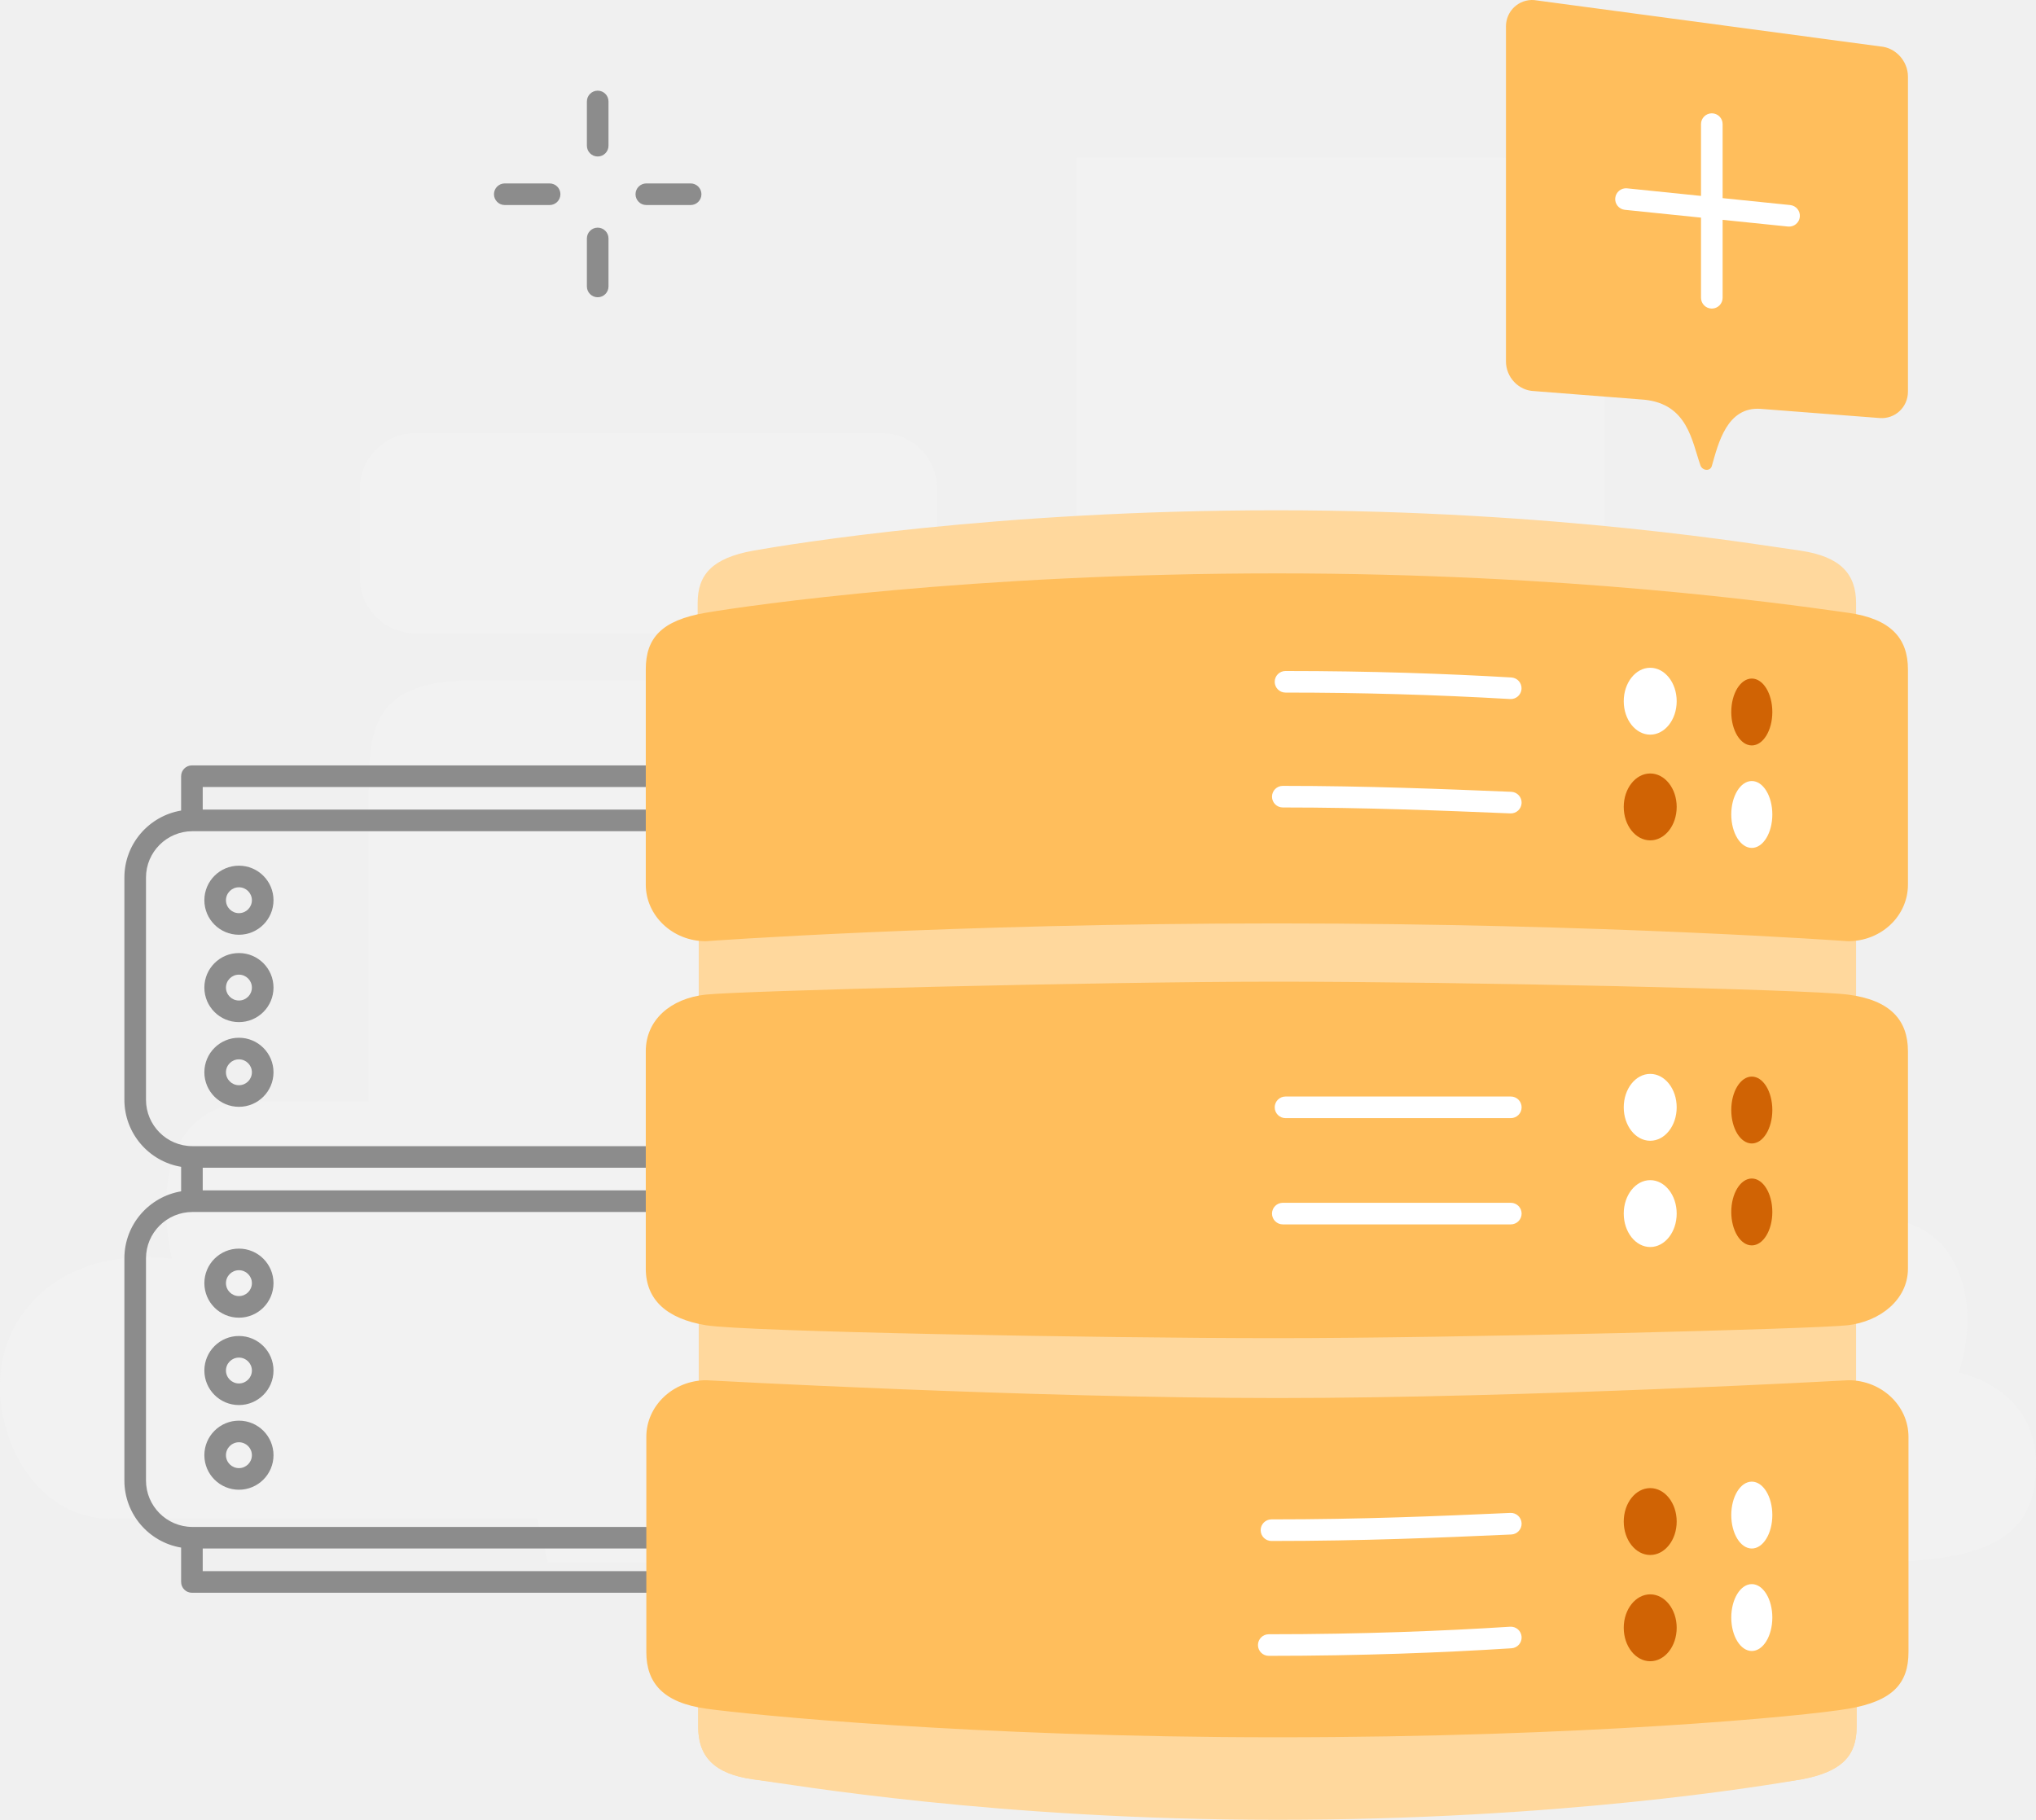
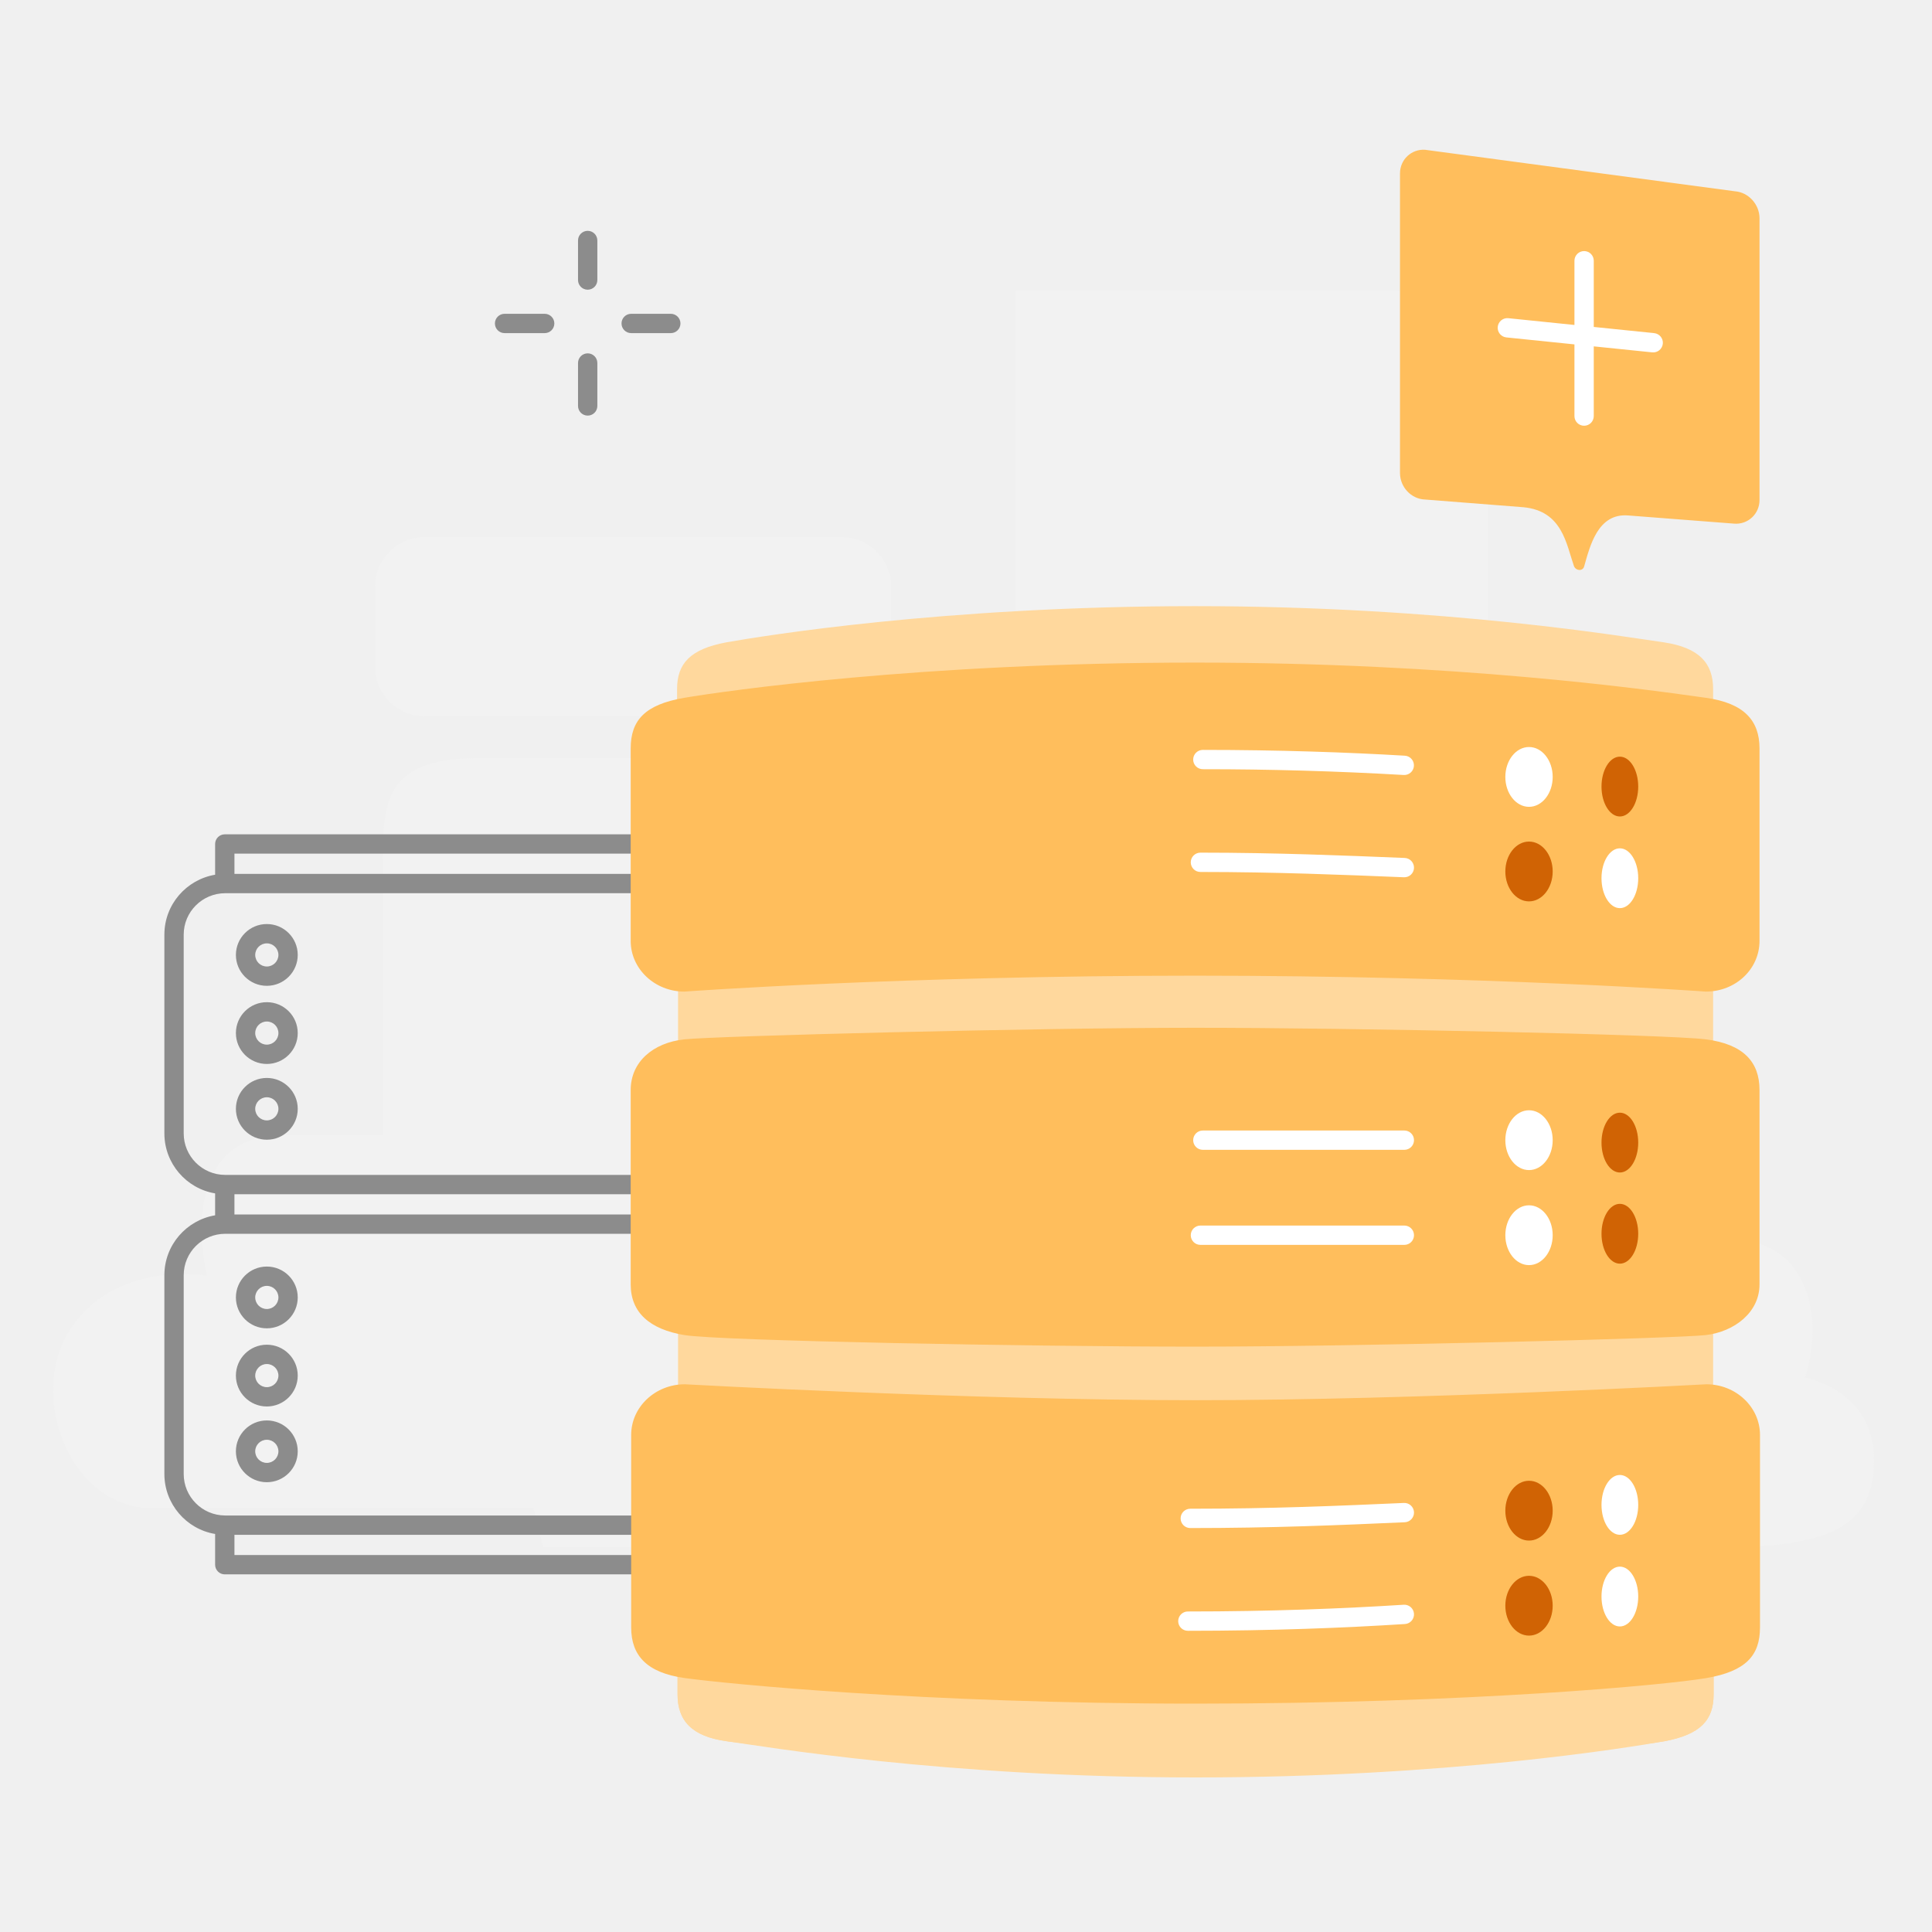
- <svg xmlns="http://www.w3.org/2000/svg" width="377" height="337" fill="none" viewBox="0 0 377 337">
-   <path fill="#F2F2F2" d="M163.299 117.269h-86.44c-5.603 0-10.206-4.594-10.206-10.187v-16.68c0-5.593 4.602-10.187 10.205-10.187H163.3c5.603 0 10.205 4.594 10.205 10.187v16.68c0 5.593-4.602 10.187-10.205 10.187" />
-   <path fill="#F2F2F2" d="M99.469 281.266H20.53c-16.908 0-25.612-22.772-17.408-36.355 9.305-15.282 28.714-11.786 28.714-11.786s-7.304-29.164 16.107-29.164h20.31v-56.93c0-12.585.9-21.075 20.01-21.075h111.052V29.175h77.837c11.005 0 19.909 9.688 19.909 21.573v67.418h19.109a13.65 13.65 0 0 1 13.707 13.683v93.086s22.911-3.396 30.314 6.292c7.404 9.689 2.501 22.972 2.501 22.972S377 256.796 377 271.178c0 13.584-8.604 18.178-32.115 18.178H101.47z" />
-   <path fill="#8C8C8C" fill-rule="evenodd" d="M33.538 143.738a2 2 0 0 1 2-2h142.668a2 2 0 0 1 2 2v6.347c6.049.961 10.605 6.211 10.605 12.43v41.15c0 6.22-4.557 11.469-10.606 12.43v4.504c6.049.961 10.606 6.21 10.606 12.43v41.15c0 6.219-4.556 11.469-10.605 12.43v6.347a2 2 0 0 1-2 2H35.538a2 2 0 0 1-2-2v-6.364c-6-1.002-10.505-6.228-10.505-12.413v-41.15c0-6.286 4.59-11.416 10.505-12.412v-4.539c-6-1.002-10.505-6.228-10.505-12.413v-41.15c0-6.286 4.59-11.416 10.505-12.412zm4 6.19h138.668v-4.19H37.538m-1.918 8.19c-4.705.01-8.587 3.821-8.587 8.587v41.15c0 4.697 3.816 8.587 8.605 8.587h142.568c4.789 0 8.605-3.89 8.605-8.587v-41.15c0-4.697-3.816-8.587-8.605-8.587zm1.918 62.324v4.19h138.667v-4.19zm-1.943 66.514h142.611c4.789 0 8.605-3.89 8.605-8.587v-41.15c0-4.697-3.816-8.587-8.605-8.587H35.638c-4.713 0-8.605 3.814-8.605 8.587v41.15c0 4.683 3.793 8.563 8.562 8.587m140.611 4H37.538v4.19h138.668z" clip-rule="evenodd" />
-   <path fill="#8C8C8C" fill-rule="evenodd" d="M37.84 166.708a6.4 6.4 0 0 1 6.402-6.395 6.4 6.4 0 0 1 6.402 6.395 6.4 6.4 0 0 1-6.402 6.395 6.4 6.4 0 0 1-6.402-6.395m6.402-2.395a2.4 2.4 0 0 0-2.402 2.395 2.4 2.4 0 0 0 2.402 2.395 2.4 2.4 0 0 0 2.402-2.395 2.4 2.4 0 0 0-2.402-2.395m-6.402 18.574a6.4 6.4 0 0 1 6.402-6.395 6.4 6.4 0 0 1 6.402 6.395 6.4 6.4 0 0 1-6.402 6.394 6.4 6.4 0 0 1-6.402-6.394m6.402-2.395a2.4 2.4 0 0 0-2.402 2.395 2.4 2.4 0 0 0 2.402 2.394 2.4 2.4 0 0 0 2.402-2.394 2.4 2.4 0 0 0-2.402-2.395m-6.402 18.079a6.4 6.4 0 0 1 6.402-6.394 6.4 6.4 0 0 1 6.402 6.394 6.4 6.4 0 0 1-6.402 6.395 6.4 6.4 0 0 1-6.402-6.395m6.402-2.394a2.4 2.4 0 0 0-2.402 2.394 2.4 2.4 0 0 0 2.402 2.395 2.4 2.4 0 0 0 2.402-2.395 2.4 2.4 0 0 0-2.402-2.394m-6.402 41.445a6.4 6.4 0 0 1 6.402-6.395 6.4 6.4 0 0 1 6.402 6.395 6.4 6.4 0 0 1-6.402 6.394 6.4 6.4 0 0 1-6.402-6.394m6.402-2.395a2.4 2.4 0 0 0-2.402 2.395 2.4 2.4 0 0 0 2.402 2.394 2.4 2.4 0 0 0 2.402-2.394 2.4 2.4 0 0 0-2.402-2.395m-6.402 18.575a6.4 6.4 0 0 1 6.402-6.395 6.4 6.4 0 0 1 6.402 6.395 6.4 6.4 0 0 1-6.402 6.394 6.4 6.4 0 0 1-6.402-6.394m6.402-2.395a2.4 2.4 0 0 0-2.402 2.395 2.4 2.4 0 0 0 2.402 2.394 2.4 2.4 0 0 0 2.402-2.394 2.4 2.4 0 0 0-2.402-2.395m-6.402 18.074a6.4 6.4 0 0 1 6.402-6.395 6.4 6.4 0 0 1 6.402 6.395 6.4 6.4 0 0 1-6.402 6.395 6.4 6.4 0 0 1-6.402-6.395m6.402-2.395a2.4 2.4 0 0 0-2.402 2.395 2.4 2.4 0 0 0 2.402 2.395 2.4 2.4 0 0 0 2.402-2.395 2.4 2.4 0 0 0-2.402-2.395" clip-rule="evenodd" />
-   <path fill="#FFD89D" d="M333.479 157.919s-41.82-2.996-97.046-2.996c-55.827 0-97.046 2.996-97.046 2.996-5.603 0-10.205-4.294-10.205-9.688v-36.555c0-5.293 2.701-8.29 10.205-9.688 7.403-1.299 45.021-7.49 97.046-7.49 52.024 0 89.742 6.491 97.046 7.49 7.303 1.099 10.205 4.295 10.205 9.688v36.555c0 5.394-4.503 9.688-10.205 9.688M139.488 273.578s41.819 2.996 97.045 2.996c55.827 0 97.046-2.996 97.046-2.996 5.603 0 10.205 4.294 10.205 9.688v36.555c0 5.294-2.701 8.29-10.205 9.688-7.403 1.299-45.021 7.491-97.046 7.491-52.024 0-89.742-6.492-97.045-7.491-7.304-.999-10.205-4.295-10.205-9.688v-36.555c.1-5.394 4.602-9.688 10.205-9.688" />
-   <path fill="#FFD89D" d="M139.488 273.578s41.819 2.996 97.045 2.996c55.827 0 97.046-2.996 97.046-2.996 5.603 0 10.205 4.294 10.205 9.688v36.555c0 5.294-2.701 8.29-10.205 9.688-7.403 1.299-45.021 5.493-97.046 5.493-52.024 0-89.742-4.494-97.045-5.493-7.304-.999-10.205-4.295-10.205-9.688v-36.555c.1-5.394 4.602-9.688 10.205-9.688" />
-   <path fill="#FFD89D" d="M129.383 148.231h214.301v140.628H129.383z" />
-   <path fill="#FFBE5C" fill-rule="evenodd" d="M342.183 174.299s-45.521-3.296-105.75-3.296c-60.828 0-105.75 3.296-105.75 3.296-6.103 0-11.105-4.694-11.105-10.487v-39.851c0-5.793 2.901-9.089 11.105-10.487 8.204-1.399 49.024-7.291 105.75-7.291 53.767 0 93.422 5.563 104.23 7.079l1.52.212c7.904 1.098 11.106 4.694 11.106 10.487v39.851c0 5.793-4.903 10.487-11.106 10.487m-211.4 81.302s59.728 3.296 105.75 3.296 105.75-3.296 105.75-3.296c6.103 0 11.105 4.694 11.105 10.487v39.852c0 5.792-2.901 9.088-11.105 10.487-8.104 1.398-49.023 5.293-105.75 5.293s-97.746-4.195-105.75-5.293c-7.904-1.099-11.105-4.695-11.105-10.487v-39.852c0-5.793 5.002-10.487 11.105-10.487m105.65-73.811c33.416 0 97.947 1.398 105.75 2.397 7.804.999 11.106 4.694 11.106 10.487v40.251c0 5.793-5.203 9.788-11.106 10.487-6.002.699-72.334 2.397-105.75 2.397s-98.546-1.198-105.75-2.397-11.105-4.694-11.105-10.487v-40.251c0-5.793 4.602-9.788 11.105-10.487s72.335-2.397 105.75-2.397" clip-rule="evenodd" />
-   <path fill="#FFF" d="M305.566 230.93c2.708 0 4.902-2.773 4.902-6.193s-2.194-6.192-4.902-6.192c-2.707 0-4.902 2.772-4.902 6.192s2.195 6.193 4.902 6.193" />
-   <path fill="#D06304" d="M324.376 230.629c2.099 0 3.801-2.772 3.801-6.192s-1.702-6.193-3.801-6.193-3.802 2.773-3.802 6.193 1.702 6.192 3.802 6.192" />
-   <path fill="#FFF" d="M305.566 211.254c2.708 0 4.902-2.772 4.902-6.192s-2.194-6.193-4.902-6.193c-2.707 0-4.902 2.773-4.902 6.193s2.195 6.192 4.902 6.192" />
-   <path fill="#D06304" d="M324.376 211.754c2.099 0 3.801-2.772 3.801-6.192s-1.702-6.193-3.801-6.193-3.802 2.773-3.802 6.193 1.702 6.192 3.802 6.192m-18.81 95.882c2.708 0 4.902-2.772 4.902-6.192s-2.194-6.193-4.902-6.193c-2.707 0-4.902 2.773-4.902 6.193s2.195 6.192 4.902 6.192" />
-   <path fill="#FFF" d="M324.376 305.74c2.099 0 3.801-2.773 3.801-6.193s-1.702-6.192-3.801-6.192-3.802 2.772-3.802 6.192 1.702 6.193 3.802 6.193" />
-   <path fill="#D06304" d="M305.566 287.96c2.708 0 4.902-2.772 4.902-6.192s-2.194-6.193-4.902-6.193c-2.707 0-4.902 2.773-4.902 6.193s2.195 6.192 4.902 6.192" />
-   <path fill="#FFF" d="M324.376 286.763c2.099 0 3.801-2.772 3.801-6.192s-1.702-6.193-3.801-6.193-3.802 2.773-3.802 6.193 1.702 6.192 3.802 6.192" />
-   <path fill="#D06304" d="M305.566 155.622c2.708 0 4.902-2.772 4.902-6.192s-2.194-6.193-4.902-6.193c-2.707 0-4.902 2.773-4.902 6.193s2.195 6.192 4.902 6.192" />
-   <path fill="#FFF" d="M324.376 157.021c2.099 0 3.801-2.773 3.801-6.193s-1.702-6.192-3.801-6.192-3.802 2.772-3.802 6.192 1.702 6.193 3.802 6.193m-18.81-20.975c2.708 0 4.902-2.772 4.902-6.192s-2.194-6.193-4.902-6.193c-2.707 0-4.902 2.773-4.902 6.193s2.195 6.192 4.902 6.192" />
-   <path fill="#D06304" d="M324.376 138.044c2.099 0 3.801-2.772 3.801-6.192s-1.702-6.193-3.801-6.193-3.802 2.773-3.802 6.193 1.702 6.192 3.802 6.192" />
-   <path fill="#FFF" fill-rule="evenodd" d="M236.034 126.258a2 2 0 0 1 2-2c15.749 0 29.895.501 41.837 1.202a2 2 0 0 1-.235 3.993 714 714 0 0 0-41.602-1.195 2 2 0 0 1-2-2m-.501 21.274a2 2 0 0 1 2-2c15.412 0 29.833.59 41.965 1.086l.337.014a2 2 0 1 1-.163 3.997l-.313-.013c-12.144-.497-26.497-1.084-41.826-1.084a2 2 0 0 1-2-2m.502 57.528a2 2 0 0 1 2-2h41.719a2 2 0 1 1 0 4h-41.719a2 2 0 0 1-2-2m-.501 19.679a2 2 0 0 1 2-2h42.22a2 2 0 1 1 0 4h-42.22a2 2 0 0 1-2-2m46.218 57.341a2 2 0 0 1-1.91 2.086c-13.508.6-27.453 1.201-44.409 1.201a2 2 0 1 1 0-4c16.859 0 30.727-.597 44.232-1.197a2 2 0 0 1 2.087 1.91m-.002 21.033a2 2 0 0 1-1.869 2.124c-12.544.801-27.794 1.402-44.948 1.402a2 2 0 1 1 0-4c17.062 0 32.226-.597 44.693-1.394a2 2 0 0 1 2.124 1.868" clip-rule="evenodd" />
-   <path fill="#8C8C8C" fill-rule="evenodd" d="M110.674 16.79a2 2 0 0 1 2 2v8.19a2 2 0 0 1-4 0v-8.19a2 2 0 0 1 2-2M91.466 35.969a2 2 0 0 1 2-2h8.304a2 2 0 0 1 0 4h-8.304a2 2 0 0 1-2-2m26.212 0a2 2 0 0 1 2-2h8.204a2 2 0 1 1 0 4h-8.204a2 2 0 0 1-2-2m-7.004 6.188a2 2 0 0 1 2 2v8.89a2 2 0 1 1-4 0v-8.89a2 2 0 0 1 2-2" clip-rule="evenodd" />
-   <path fill="#FFBE5C" d="m348.186 8.602-64.13-8.59c-2.801-.2-5.202 1.998-5.202 4.895V66.93c0 2.896 2.301 5.393 5.202 5.493l20.41 1.598c8.003.799 8.804 7.59 10.405 12.185.4.999 1.8 1.099 2.101.1 1.2-4.195 2.801-11.086 9.104-10.587l22.01 1.698c2.802.2 5.203-1.998 5.203-4.894V14.195c0-2.896-2.301-5.393-5.103-5.593" />
-   <path fill="#FFF" d="M318.972 22.984a2 2 0 0 0-4 0zm-4 32.161a2 2 0 1 0 4 0zm-13.704-20.268a2 2 0 0 0-.408 3.979zm29.806 7.075a2 2 0 0 0 .408-3.98zm-16.102-18.968v32.161h4v-32.16zM300.86 38.856l30.214 3.096.408-3.98-30.214-3.095z" />
+ <svg xmlns="http://www.w3.org/2000/svg" width="400" height="400" fill="none" viewBox="0 0 400 400">
+   <path fill="#F2F2F2" d="M174.299 148.269h-86.44c-5.603 0-10.206-4.594-10.206-10.187v-16.68c0-5.593 4.602-10.187 10.205-10.187H174.3c5.603 0 10.205 4.594 10.205 10.187v16.68c0 5.593-4.602 10.187-10.205 10.187" />
+   <path fill="#F2F2F2" d="M110.469 312.266H31.531c-16.908 0-25.612-22.772-17.408-36.355 9.305-15.282 28.714-11.786 28.714-11.786s-7.304-29.164 16.107-29.164h20.31v-56.93c0-12.585.9-21.075 20.01-21.075h111.052V60.175h77.837c11.005 0 19.909 9.688 19.909 21.573v67.418h19.109a13.65 13.65 0 0 1 13.707 13.683v93.086s22.911-3.396 30.314 6.292c7.404 9.689 2.501 22.972 2.501 22.972S388 287.796 388 302.178c0 13.584-8.604 18.178-32.115 18.178H112.47z" />
+   <path fill="#8C8C8C" fill-rule="evenodd" d="M44.538 174.738a2 2 0 0 1 2-2h142.668a2 2 0 0 1 2 2v6.347c6.049.961 10.605 6.211 10.605 12.43v41.15c0 6.22-4.557 11.469-10.606 12.43v4.504c6.049.961 10.606 6.21 10.606 12.43v41.15c0 6.219-4.556 11.469-10.605 12.43v6.347a2 2 0 0 1-2 2H46.538a2 2 0 0 1-2-2v-6.364c-6-1.002-10.505-6.228-10.505-12.413v-41.15c0-6.286 4.59-11.416 10.505-12.412v-4.539c-6-1.002-10.505-6.228-10.505-12.413v-41.15c0-6.286 4.59-11.416 10.505-12.412zm4 6.19h138.668v-4.19H48.538m-1.918 8.19c-4.705.01-8.587 3.821-8.587 8.587v41.15c0 4.697 3.816 8.587 8.605 8.587h142.568c4.789 0 8.605-3.89 8.605-8.587v-41.15c0-4.697-3.816-8.587-8.605-8.587zm1.918 62.324v4.19h138.667v-4.19zm-1.943 66.514h142.611c4.789 0 8.605-3.89 8.605-8.587v-41.15c0-4.697-3.816-8.587-8.605-8.587H46.638c-4.713 0-8.605 3.814-8.605 8.587v41.15c0 4.683 3.793 8.563 8.562 8.587m140.611 4H48.538v4.19h138.668z" clip-rule="evenodd" />
+   <path fill="#8C8C8C" fill-rule="evenodd" d="M48.84 197.708a6.4 6.4 0 0 1 6.402-6.395 6.4 6.4 0 0 1 6.402 6.395 6.4 6.4 0 0 1-6.402 6.395 6.4 6.4 0 0 1-6.402-6.395m6.402-2.395a2.4 2.4 0 0 0-2.402 2.395 2.4 2.4 0 0 0 2.402 2.395 2.4 2.4 0 0 0 2.402-2.395 2.4 2.4 0 0 0-2.402-2.395m-6.402 18.574a6.4 6.4 0 0 1 6.402-6.395 6.4 6.4 0 0 1 6.402 6.395 6.4 6.4 0 0 1-6.402 6.394 6.4 6.4 0 0 1-6.402-6.394m6.402-2.395a2.4 2.4 0 0 0-2.402 2.395 2.4 2.4 0 0 0 2.402 2.394 2.4 2.4 0 0 0 2.402-2.394 2.4 2.4 0 0 0-2.402-2.395m-6.402 18.079a6.4 6.4 0 0 1 6.402-6.394 6.4 6.4 0 0 1 6.402 6.394 6.4 6.4 0 0 1-6.402 6.395 6.4 6.4 0 0 1-6.402-6.395m6.402-2.394a2.4 2.4 0 0 0-2.402 2.394 2.4 2.4 0 0 0 2.402 2.395 2.4 2.4 0 0 0 2.402-2.395 2.4 2.4 0 0 0-2.402-2.394m-6.402 41.445a6.4 6.4 0 0 1 6.402-6.395 6.4 6.4 0 0 1 6.402 6.395 6.4 6.4 0 0 1-6.402 6.394 6.4 6.4 0 0 1-6.402-6.394m6.402-2.395a2.4 2.4 0 0 0-2.402 2.395 2.4 2.4 0 0 0 2.402 2.394 2.4 2.4 0 0 0 2.402-2.394 2.4 2.4 0 0 0-2.402-2.395m-6.402 18.575a6.4 6.4 0 0 1 6.402-6.395 6.4 6.4 0 0 1 6.402 6.395 6.4 6.4 0 0 1-6.402 6.394 6.4 6.4 0 0 1-6.402-6.394m6.402-2.395a2.4 2.4 0 0 0-2.402 2.395 2.4 2.4 0 0 0 2.402 2.394 2.4 2.4 0 0 0 2.402-2.394 2.4 2.4 0 0 0-2.402-2.395m-6.402 18.074a6.4 6.4 0 0 1 6.402-6.395 6.4 6.4 0 0 1 6.402 6.395 6.4 6.4 0 0 1-6.402 6.395 6.4 6.4 0 0 1-6.402-6.395m6.402-2.395a2.4 2.4 0 0 0-2.402 2.395 2.4 2.4 0 0 0 2.402 2.395 2.4 2.4 0 0 0 2.402-2.395 2.4 2.4 0 0 0-2.402-2.395" clip-rule="evenodd" />
+   <path fill="#FFD89D" d="M344.479 188.919s-41.82-2.996-97.046-2.996c-55.827 0-97.046 2.996-97.046 2.996-5.603 0-10.205-4.294-10.205-9.688v-36.555c0-5.293 2.701-8.29 10.205-9.688 7.403-1.299 45.021-7.491 97.046-7.491 52.024 0 89.742 6.492 97.046 7.491 7.303 1.099 10.205 4.295 10.205 9.688v36.555c0 5.394-4.503 9.688-10.205 9.688M150.488 304.578s41.819 2.996 97.045 2.996c55.827 0 97.046-2.996 97.046-2.996 5.603 0 10.205 4.294 10.205 9.688v36.555c0 5.294-2.701 8.29-10.205 9.688-7.403 1.299-45.021 7.491-97.046 7.491-52.024 0-89.742-6.492-97.045-7.491-7.304-.999-10.205-4.295-10.205-9.688v-36.555c.1-5.394 4.602-9.688 10.205-9.688" />
+   <path fill="#FFD89D" d="M150.488 304.578s41.819 2.996 97.045 2.996c55.827 0 97.046-2.996 97.046-2.996 5.603 0 10.205 4.294 10.205 9.688v36.555c0 5.294-2.701 8.29-10.205 9.688-7.403 1.299-45.021 5.493-97.046 5.493-52.024 0-89.742-4.494-97.045-5.493-7.304-.999-10.205-4.295-10.205-9.688v-36.555c.1-5.394 4.602-9.688 10.205-9.688" />
+   <path fill="#FFD89D" d="M140.383 179.231h214.301v140.628H140.383z" />
+   <path fill="#FFBE5C" fill-rule="evenodd" d="M353.183 205.299s-45.521-3.296-105.75-3.296c-60.828 0-105.75 3.296-105.75 3.296-6.103 0-11.105-4.694-11.105-10.487v-39.851c0-5.793 2.901-9.089 11.105-10.487 8.204-1.399 49.024-7.291 105.75-7.291 53.767 0 93.422 5.563 104.23 7.079l1.52.212c7.904 1.098 11.106 4.694 11.106 10.487v39.851c0 5.793-4.903 10.487-11.106 10.487m-211.4 81.302s59.728 3.296 105.75 3.296 105.75-3.296 105.75-3.296c6.103 0 11.105 4.694 11.105 10.487v39.852c0 5.792-2.901 9.088-11.105 10.487-8.104 1.398-49.023 5.293-105.75 5.293s-97.746-4.195-105.75-5.293c-7.904-1.099-11.105-4.695-11.105-10.487v-39.852c0-5.793 5.002-10.487 11.105-10.487m105.65-73.811c33.416 0 97.947 1.398 105.75 2.397 7.804.999 11.106 4.694 11.106 10.487v40.251c0 5.793-5.203 9.788-11.106 10.487-6.002.699-72.334 2.397-105.75 2.397s-98.546-1.198-105.75-2.397-11.105-4.694-11.105-10.487v-40.251c0-5.793 4.602-9.788 11.105-10.487s72.335-2.397 105.75-2.397" clip-rule="evenodd" />
+   <path fill="#FFF" d="M316.566 261.93c2.708 0 4.902-2.773 4.902-6.193s-2.194-6.192-4.902-6.192c-2.707 0-4.902 2.772-4.902 6.192s2.195 6.193 4.902 6.193" />
+   <path fill="#D06304" d="M335.376 261.629c2.099 0 3.801-2.772 3.801-6.192s-1.702-6.193-3.801-6.193-3.802 2.773-3.802 6.193 1.702 6.192 3.802 6.192" />
+   <path fill="#FFF" d="M316.566 242.254c2.708 0 4.902-2.772 4.902-6.192s-2.194-6.193-4.902-6.193c-2.707 0-4.902 2.773-4.902 6.193s2.195 6.192 4.902 6.192" />
+   <path fill="#D06304" d="M335.376 242.754c2.099 0 3.801-2.772 3.801-6.192s-1.702-6.193-3.801-6.193-3.802 2.773-3.802 6.193 1.702 6.192 3.802 6.192m-18.81 95.882c2.708 0 4.902-2.772 4.902-6.192s-2.194-6.193-4.902-6.193c-2.707 0-4.902 2.773-4.902 6.193s2.195 6.192 4.902 6.192" />
+   <path fill="#FFF" d="M335.376 336.74c2.099 0 3.801-2.773 3.801-6.193s-1.702-6.192-3.801-6.192-3.802 2.772-3.802 6.192 1.702 6.193 3.802 6.193" />
+   <path fill="#D06304" d="M316.566 318.96c2.708 0 4.902-2.772 4.902-6.192s-2.194-6.193-4.902-6.193c-2.707 0-4.902 2.773-4.902 6.193s2.195 6.192 4.902 6.192" />
+   <path fill="#FFF" d="M335.376 317.763c2.099 0 3.801-2.772 3.801-6.192s-1.702-6.193-3.801-6.193-3.802 2.773-3.802 6.193 1.702 6.192 3.802 6.192" />
+   <path fill="#D06304" d="M316.566 186.622c2.708 0 4.902-2.772 4.902-6.192s-2.194-6.193-4.902-6.193c-2.707 0-4.902 2.773-4.902 6.193s2.195 6.192 4.902 6.192" />
+   <path fill="#FFF" d="M335.376 188.021c2.099 0 3.801-2.773 3.801-6.193s-1.702-6.192-3.801-6.192-3.802 2.772-3.802 6.192 1.702 6.193 3.802 6.193m-18.81-20.975c2.708 0 4.902-2.772 4.902-6.192s-2.194-6.193-4.902-6.193c-2.707 0-4.902 2.773-4.902 6.193s2.195 6.192 4.902 6.192" />
+   <path fill="#D06304" d="M335.376 169.044c2.099 0 3.801-2.772 3.801-6.192s-1.702-6.193-3.801-6.193-3.802 2.773-3.802 6.193 1.702 6.192 3.802 6.192" />
+   <path fill="#FFF" fill-rule="evenodd" d="M247.034 157.258a2 2 0 0 1 2-2c15.749 0 29.895.501 41.837 1.202a2 2 0 0 1-.235 3.993 714 714 0 0 0-41.602-1.195 2 2 0 0 1-2-2m-.501 21.274a2 2 0 0 1 2-2c15.412 0 29.833.59 41.965 1.086l.337.014a2 2 0 1 1-.163 3.997l-.313-.013c-12.144-.497-26.497-1.084-41.826-1.084a2 2 0 0 1-2-2m.502 57.528a2 2 0 0 1 2-2h41.719a2 2 0 1 1 0 4h-41.719a2 2 0 0 1-2-2m-.501 19.679a2 2 0 0 1 2-2h42.22a2 2 0 1 1 0 4h-42.22a2 2 0 0 1-2-2m46.218 57.341a2 2 0 0 1-1.91 2.086c-13.508.6-27.453 1.201-44.409 1.201a2 2 0 1 1 0-4c16.859 0 30.727-.597 44.232-1.197a2 2 0 0 1 2.087 1.91m-.002 21.033a2 2 0 0 1-1.869 2.124c-12.544.801-27.794 1.402-44.948 1.402a2 2 0 1 1 0-4c17.062 0 32.226-.597 44.693-1.394a2 2 0 0 1 2.124 1.868" clip-rule="evenodd" />
+   <path fill="#8C8C8C" fill-rule="evenodd" d="M121.674 47.79a2 2 0 0 1 2 2v8.19a2 2 0 0 1-4 0v-8.19a2 2 0 0 1 2-2m-19.208 19.179a2 2 0 0 1 2-2h8.304a2 2 0 0 1 0 4h-8.304a2 2 0 0 1-2-2m26.212 0a2 2 0 0 1 2-2h8.204a2 2 0 1 1 0 4h-8.204a2 2 0 0 1-2-2m-7.004 6.188a2 2 0 0 1 2 2v8.89a2 2 0 1 1-4 0v-8.89a2 2 0 0 1 2-2" clip-rule="evenodd" />
+   <path fill="#FFBE5C" d="m359.186 39.602-64.13-8.59c-2.801-.2-5.202 1.998-5.202 4.895V97.93c0 2.896 2.301 5.393 5.202 5.493l20.41 1.598c8.003.799 8.804 7.591 10.405 12.185.4.999 1.8 1.099 2.101.1 1.2-4.195 2.801-11.086 9.104-10.587l22.01 1.698c2.802.2 5.203-1.998 5.203-4.894V45.195c0-2.896-2.301-5.393-5.103-5.593" />
+   <path fill="#FFF" d="M329.972 53.984a2 2 0 0 0-4 0zm-4 32.161a2 2 0 1 0 4 0zm-13.704-20.268a2 2 0 0 0-.408 3.979zm29.806 7.075a2 2 0 0 0 .408-3.98zm-16.102-18.968v32.161h4v-32.16zM311.86 69.856l30.214 3.096.408-3.98-30.214-3.095z" />
</svg>
